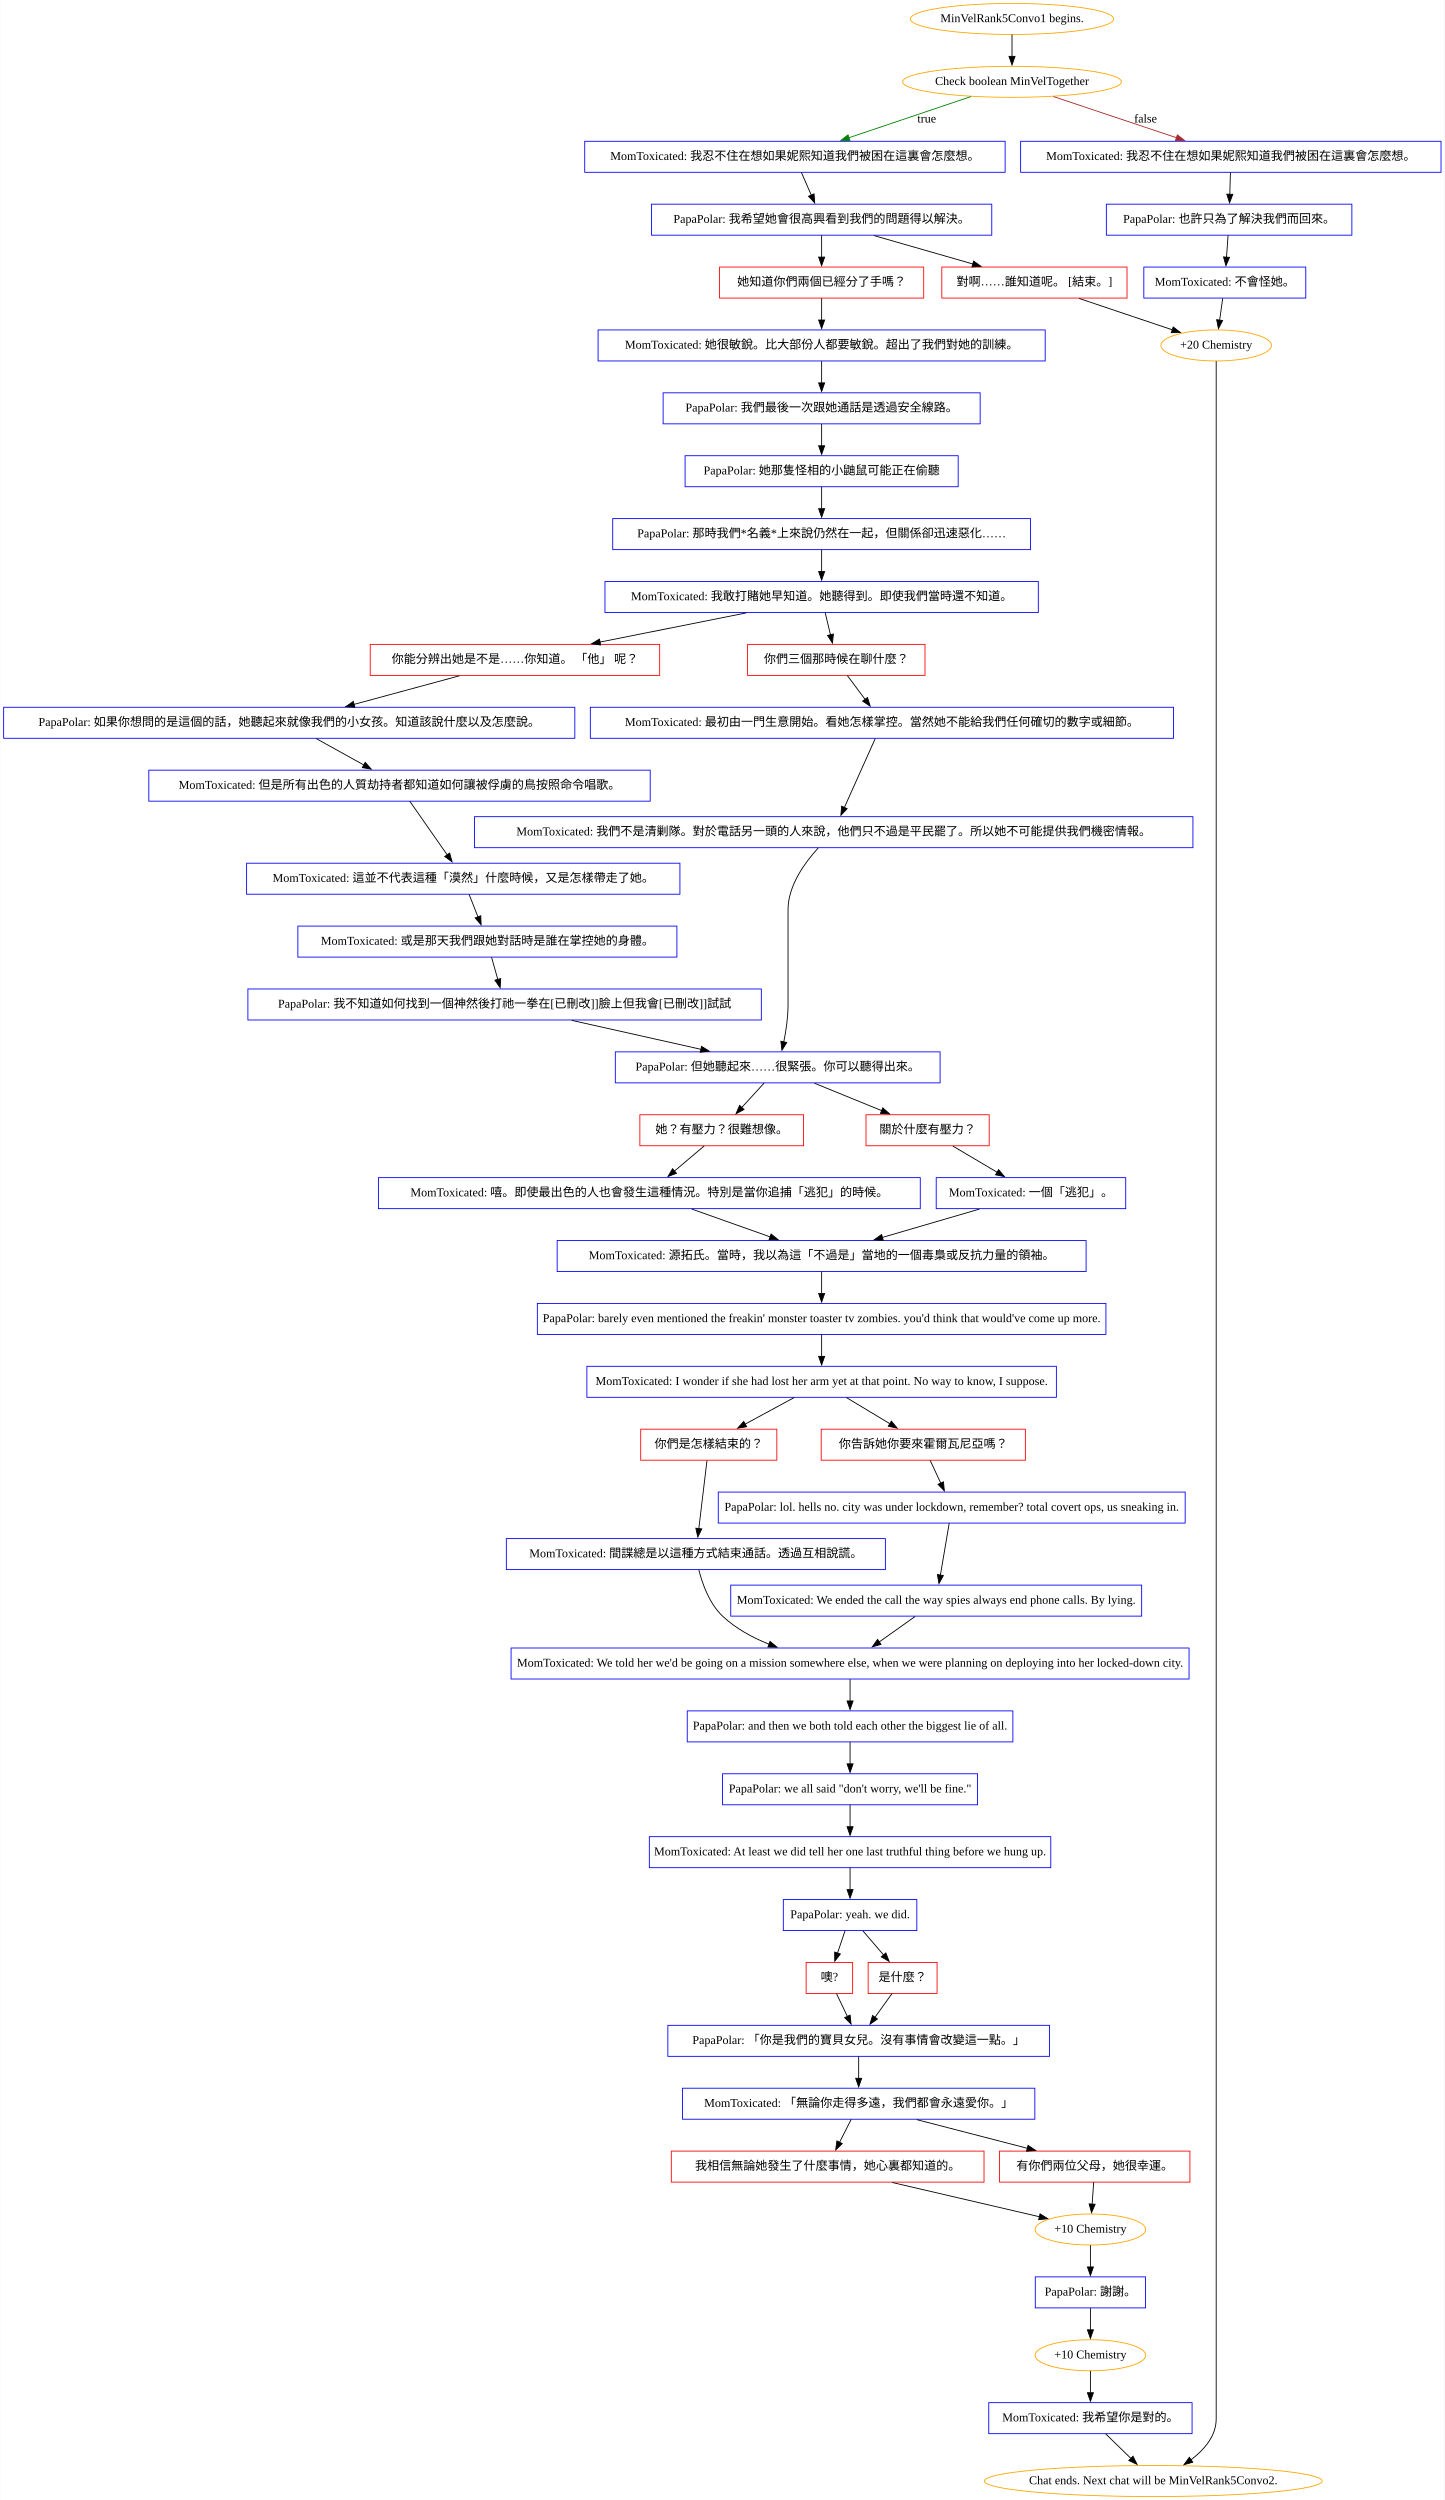
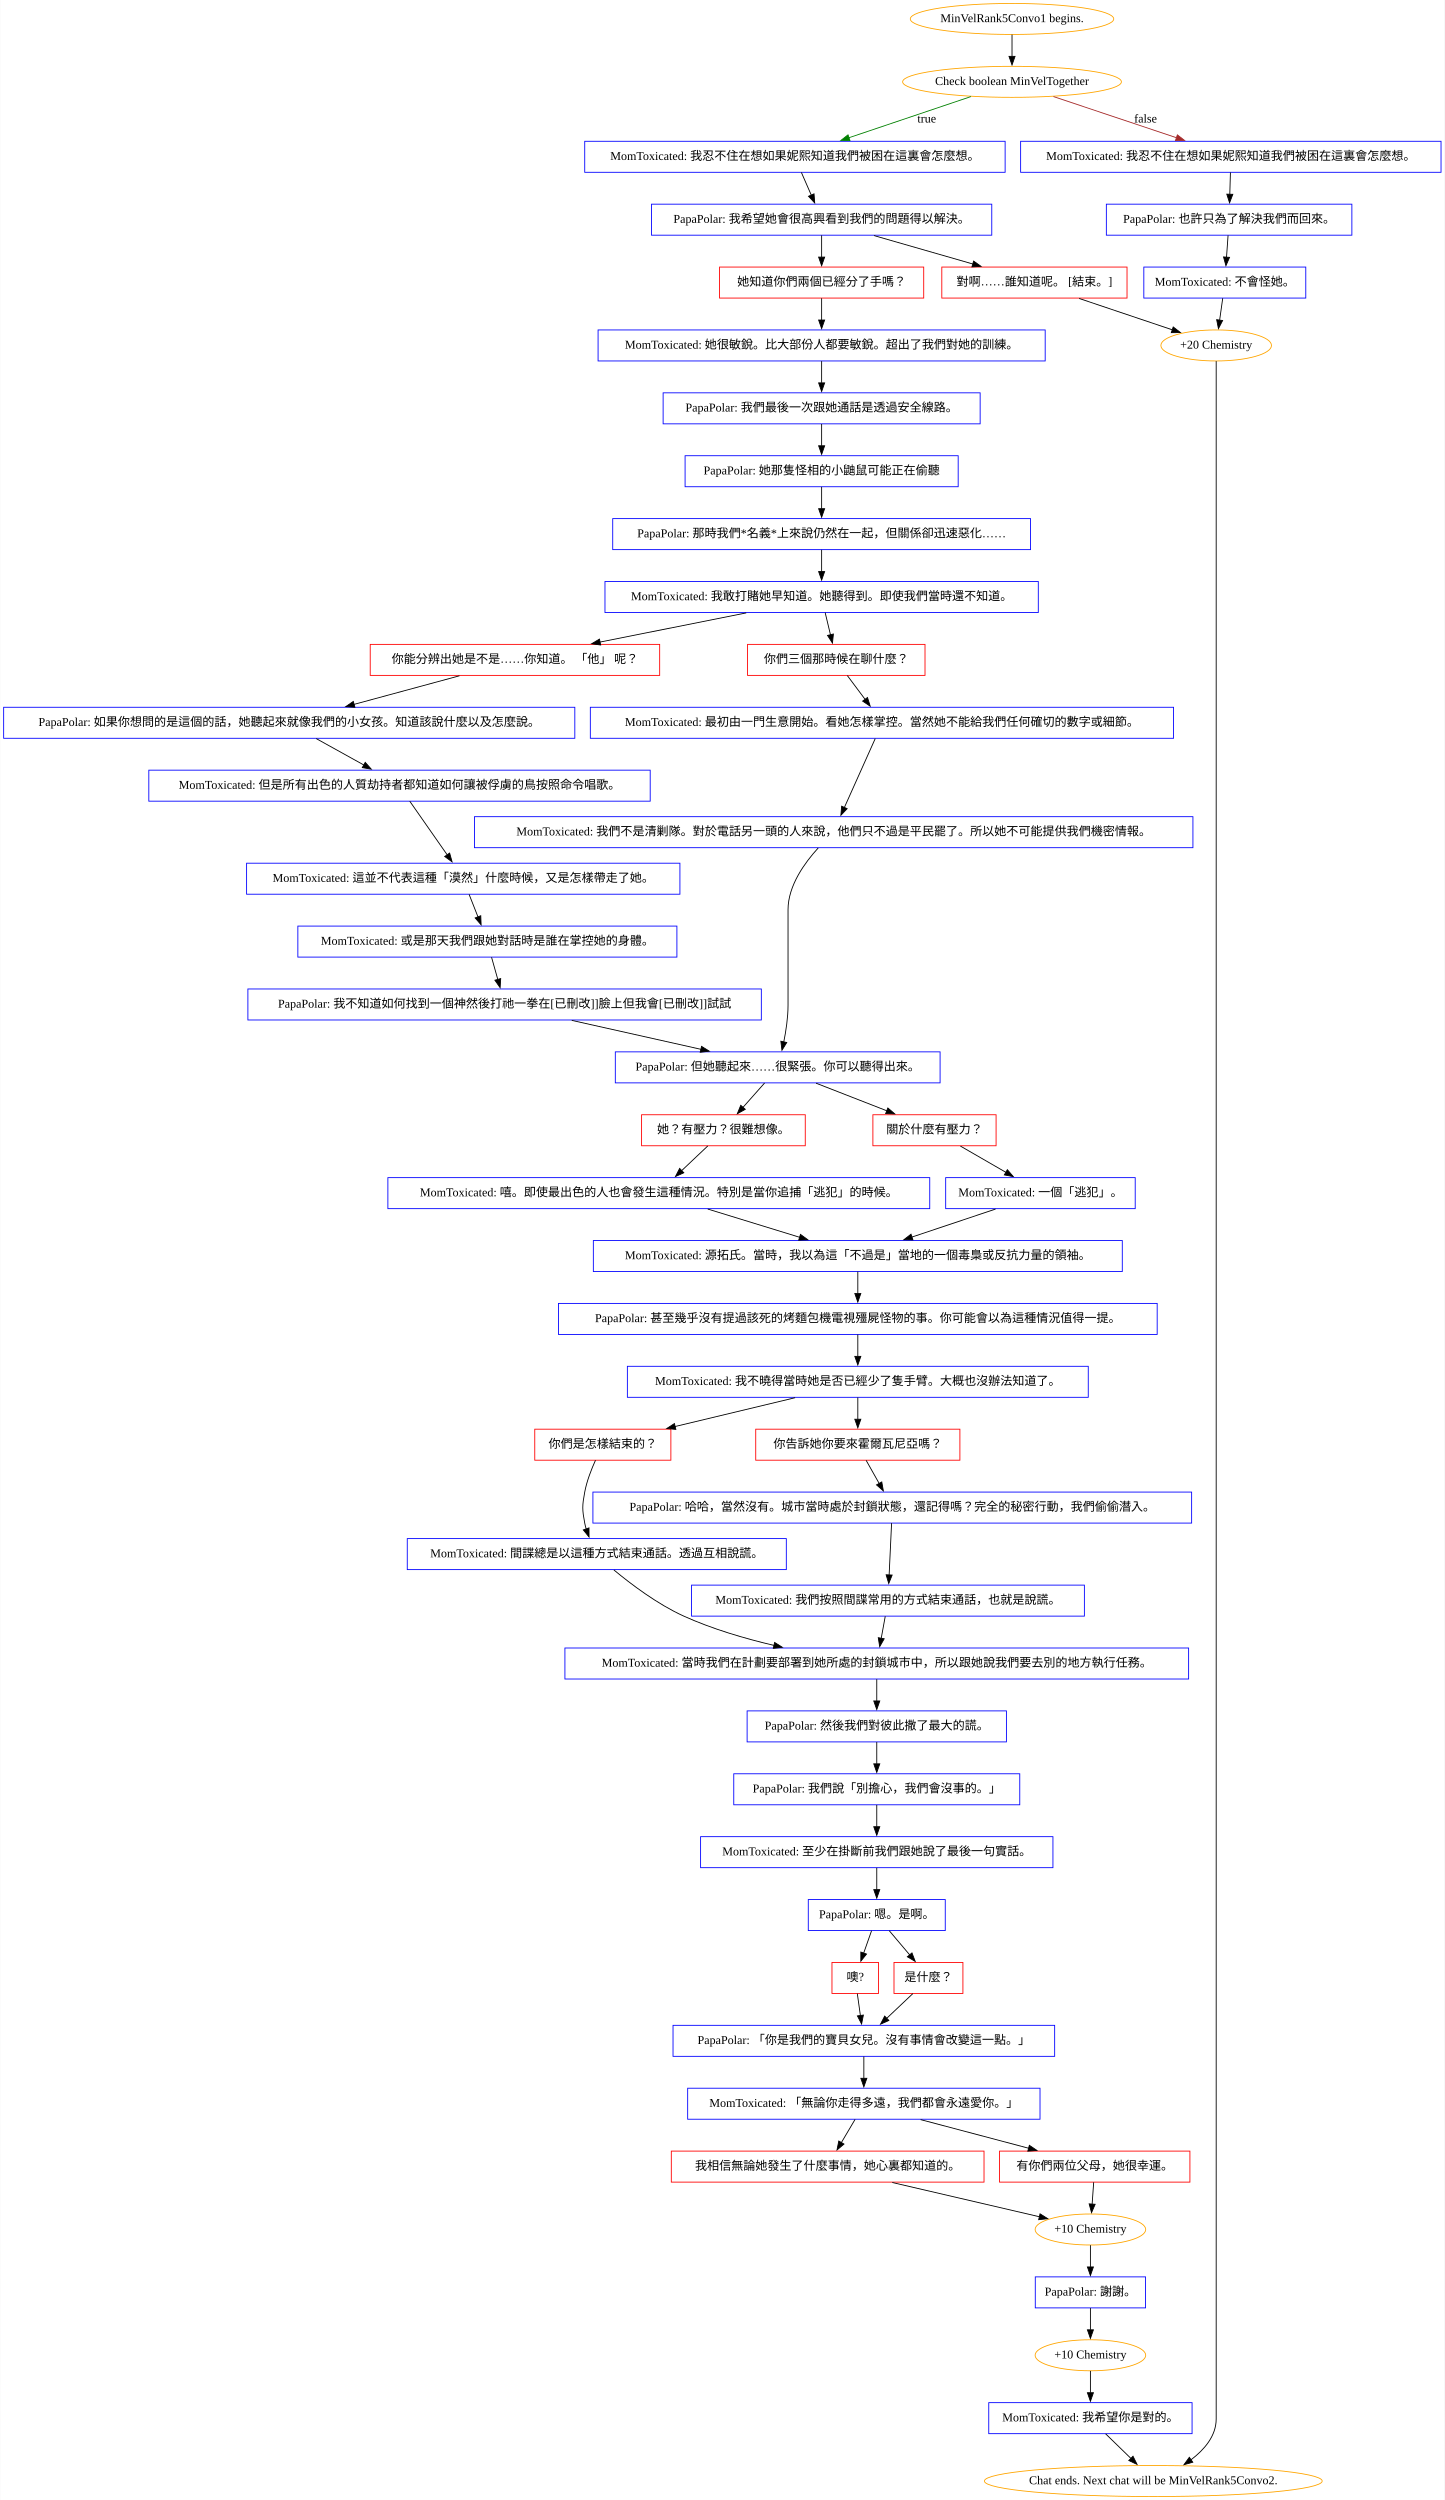
<svg xmlns="http://www.w3.org/2000/svg" width="1677pt" height="2902pt" viewBox="0.00 0.00 1676.50 2902.00">
  <g id="graph0" class="graph" transform="scale(1 1) rotate(0) translate(4 2898)">
    <polygon fill="white" stroke="none" points="-4,4 -4,-2898 1672.5,-2898 1672.5,4 -4,4" />
    <g id="node1" class="node">
      <ellipse fill="none" stroke="orange" cx="1170.5" cy="-2876" rx="118.08" ry="18" />
      <text text-anchor="middle" x="1170.5" y="-2872.3" font-family="Times New Roman,serif" font-size="14.00">MinVelRank5Convo1 begins.</text>
    </g>
    <g id="node2" class="node">
      <ellipse fill="none" stroke="orange" cx="1170.5" cy="-2803" rx="126.98" ry="18" />
      <text text-anchor="middle" x="1170.5" y="-2799.3" font-family="Times New Roman,serif" font-size="14.00">Check boolean MinVelTogether</text>
    </g>
    <g id="edge1" class="edge">
      <path fill="none" stroke="black" d="M1170.5,-2857.81C1170.5,-2850.23 1170.5,-2841.1 1170.5,-2832.54" />
      <polygon fill="black" stroke="black" points="1174,-2832.54 1170.5,-2822.54 1167,-2832.54 1174,-2832.54" />
    </g>
    <g id="node3" class="node">
      <polygon fill="none" stroke="blue" points="1162.5,-2734 674.5,-2734 674.5,-2698 1162.5,-2698 1162.5,-2734" />
      <text text-anchor="middle" x="918.5" y="-2712.3" font-family="Times New Roman,serif" font-size="14.00">MomToxicated: 我忍不住在想如果妮熙知道我們被困在這裏會怎麼想。</text>
    </g>
    <g id="edge2" class="edge">
      <path fill="none" stroke="green" d="M1122.8,-2785.91C1082.68,-2772.38 1025.01,-2752.93 981.17,-2738.14" />
      <polygon fill="green" stroke="green" points="982.37,-2734.85 971.77,-2734.97 980.13,-2741.48 982.37,-2734.85" />
      <text text-anchor="middle" x="1071.5" y="-2755.8" font-family="Times New Roman,serif" font-size="14.00">true</text>
    </g>
    <g id="node4" class="node">
      <polygon fill="none" stroke="blue" points="1668.5,-2734 1180.5,-2734 1180.5,-2698 1668.5,-2698 1668.5,-2734" />
      <text text-anchor="middle" x="1424.5" y="-2712.3" font-family="Times New Roman,serif" font-size="14.00">MomToxicated: 我忍不住在想如果妮熙知道我們被困在這裏會怎麼想。</text>
    </g>
    <g id="edge3" class="edge">
      <path fill="none" stroke="brown" d="M1218.57,-2785.91C1259.01,-2772.38 1317.14,-2752.93 1361.33,-2738.14" />
      <polygon fill="brown" stroke="brown" points="1362.44,-2741.46 1370.81,-2734.97 1360.22,-2734.82 1362.44,-2741.46" />
      <text text-anchor="middle" x="1325.5" y="-2755.8" font-family="Times New Roman,serif" font-size="14.00">false</text>
    </g>
    <g id="node5" class="node">
      <polygon fill="none" stroke="blue" points="1147,-2661 752,-2661 752,-2625 1147,-2625 1147,-2661" />
      <text text-anchor="middle" x="949.5" y="-2639.3" font-family="Times New Roman,serif" font-size="14.00">PapaPolar: 我希望她會很高興看到我們的問題得以解決。</text>
    </g>
    <g id="edge4" class="edge">
      <path fill="none" stroke="black" d="M926,-2697.81C929.47,-2689.88 933.67,-2680.26 937.55,-2671.36" />
      <polygon fill="black" stroke="black" points="940.67,-2672.98 941.46,-2662.42 934.25,-2670.18 940.67,-2672.98" />
    </g>
    <g id="node6" class="node">
      <polygon fill="none" stroke="blue" points="1565,-2661 1280,-2661 1280,-2625 1565,-2625 1565,-2661" />
      <text text-anchor="middle" x="1422.5" y="-2639.3" font-family="Times New Roman,serif" font-size="14.00">PapaPolar: 也許只為了解決我們而回來。</text>
    </g>
    <g id="edge5" class="edge">
      <path fill="none" stroke="black" d="M1424.02,-2697.81C1423.8,-2690.14 1423.54,-2680.89 1423.3,-2672.24" />
      <polygon fill="black" stroke="black" points="1426.8,-2672.44 1423.02,-2662.54 1419.81,-2672.64 1426.8,-2672.44" />
    </g>
    <g id="node7" class="node">
      <polygon fill="none" stroke="red" points="1304,-2588 1089,-2588 1089,-2552 1304,-2552 1304,-2588" />
      <text text-anchor="middle" x="1196.5" y="-2566.3" font-family="Times New Roman,serif" font-size="14.00">對啊……誰知道呢。 [結束。]</text>
    </g>
    <g id="edge6" class="edge">
      <path fill="none" stroke="black" d="M1010.24,-2624.54C1044.93,-2614.57 1088.62,-2602.01 1124.97,-2591.56" />
      <polygon fill="black" stroke="black" points="1125.9,-2594.94 1134.54,-2588.81 1123.96,-2588.21 1125.9,-2594.94" />
    </g>
    <g id="node8" class="node">
      <polygon fill="none" stroke="red" points="1068,-2588 831,-2588 831,-2552 1068,-2552 1068,-2588" />
      <text text-anchor="middle" x="949.5" y="-2566.3" font-family="Times New Roman,serif" font-size="14.00">她知道你們兩個已經分了手嗎？</text>
    </g>
    <g id="edge7" class="edge">
      <path fill="none" stroke="black" d="M949.5,-2624.81C949.5,-2617.23 949.5,-2608.1 949.5,-2599.54" />
      <polygon fill="black" stroke="black" points="953,-2599.54 949.5,-2589.54 946,-2599.54 953,-2599.54" />
    </g>
    <g id="node9" class="node">
      <polygon fill="none" stroke="blue" points="1511.5,-2588 1323.5,-2588 1323.5,-2552 1511.5,-2552 1511.5,-2588" />
      <text text-anchor="middle" x="1417.5" y="-2566.3" font-family="Times New Roman,serif" font-size="14.00">MomToxicated: 不會怪她。</text>
    </g>
    <g id="edge8" class="edge">
      <path fill="none" stroke="black" d="M1421.29,-2624.81C1420.75,-2617.14 1420.1,-2607.89 1419.49,-2599.24" />
      <polygon fill="black" stroke="black" points="1423,-2599.27 1418.81,-2589.54 1416.02,-2599.76 1423,-2599.27" />
    </g>
    <g id="node10" class="node">
      <ellipse fill="none" stroke="orange" cx="1407.5" cy="-2497" rx="64.19" ry="18" />
      <text text-anchor="middle" x="1407.5" y="-2493.3" font-family="Times New Roman,serif" font-size="14.00">+20 Chemistry</text>
    </g>
    <g id="edge9" class="edge">
      <path fill="none" stroke="black" d="M1248.39,-2551.54C1281.38,-2540.44 1323.91,-2526.13 1356.7,-2515.09" />
      <polygon fill="black" stroke="black" points="1357.62,-2518.48 1365.98,-2511.97 1355.39,-2511.84 1357.62,-2518.48" />
    </g>
    <g id="node11" class="node">
      <polygon fill="none" stroke="blue" points="1209,-2515 690,-2515 690,-2479 1209,-2479 1209,-2515" />
      <text text-anchor="middle" x="949.5" y="-2493.3" font-family="Times New Roman,serif" font-size="14.00">MomToxicated: 她很敏銳。比大部份人都要敏銳。超出了我們對她的訓練。</text>
    </g>
    <g id="edge10" class="edge">
      <path fill="none" stroke="black" d="M949.5,-2551.81C949.5,-2544.23 949.5,-2535.1 949.5,-2526.54" />
      <polygon fill="black" stroke="black" points="953,-2526.54 949.5,-2516.54 946,-2526.54 953,-2526.54" />
    </g>
    <g id="edge11" class="edge">
      <path fill="none" stroke="black" d="M1415.08,-2551.81C1414,-2544.14 1412.7,-2534.89 1411.48,-2526.24" />
      <polygon fill="black" stroke="black" points="1414.97,-2525.94 1410.11,-2516.53 1408.04,-2526.92 1414.97,-2525.94" />
    </g>
    <g id="node12" class="node">
      <ellipse fill="none" stroke="orange" cx="1334.5" cy="-18" rx="196.07" ry="18" />
      <text text-anchor="middle" x="1334.5" y="-14.3" font-family="Times New Roman,serif" font-size="14.00">Chat ends. Next chat will be MinVelRank5Convo2.</text>
    </g>
    <g id="edge12" class="edge">
      <path fill="none" stroke="black" d="M1407.5,-2478.78C1407.5,-2464.41 1407.5,-2443.37 1407.5,-2425 1407.5,-2425 1407.5,-2425 1407.5,-90 1407.5,-70.34 1393.73,-54.37 1378.15,-42.59" />
      <polygon fill="black" stroke="black" points="1380.32,-39.83 1370.11,-37 1376.32,-45.58 1380.32,-39.83" />
    </g>
    <g id="node13" class="node">
      <polygon fill="none" stroke="blue" points="1133.5,-2442 765.5,-2442 765.5,-2406 1133.5,-2406 1133.5,-2442" />
      <text text-anchor="middle" x="949.5" y="-2420.3" font-family="Times New Roman,serif" font-size="14.00">PapaPolar: 我們最後一次跟她通話是透過安全線路。 </text>
    </g>
    <g id="edge13" class="edge">
      <path fill="none" stroke="black" d="M949.5,-2478.81C949.5,-2471.23 949.5,-2462.1 949.5,-2453.54" />
      <polygon fill="black" stroke="black" points="953,-2453.54 949.5,-2443.54 946,-2453.54 953,-2453.54" />
    </g>
    <g id="node14" class="node">
      <polygon fill="none" stroke="blue" points="1108,-2369 791,-2369 791,-2333 1108,-2333 1108,-2369" />
      <text text-anchor="middle" x="949.5" y="-2347.3" font-family="Times New Roman,serif" font-size="14.00">PapaPolar: 她那隻怪相的小鼬鼠可能正在偷聽</text>
    </g>
    <g id="edge14" class="edge">
      <path fill="none" stroke="black" d="M949.5,-2405.81C949.5,-2398.23 949.5,-2389.1 949.5,-2380.54" />
      <polygon fill="black" stroke="black" points="953,-2380.54 949.5,-2370.54 946,-2380.54 953,-2380.54" />
    </g>
    <g id="node15" class="node">
      <polygon fill="none" stroke="blue" points="1192,-2296 707,-2296 707,-2260 1192,-2260 1192,-2296" />
      <text text-anchor="middle" x="949.5" y="-2274.3" font-family="Times New Roman,serif" font-size="14.00">PapaPolar: 那時我們*名義*上來說仍然在一起，但關係卻迅速惡化……</text>
    </g>
    <g id="edge15" class="edge">
      <path fill="none" stroke="black" d="M949.5,-2332.81C949.5,-2325.23 949.5,-2316.1 949.5,-2307.54" />
      <polygon fill="black" stroke="black" points="953,-2307.54 949.5,-2297.54 946,-2307.54 953,-2307.54" />
    </g>
    <g id="node16" class="node">
      <polygon fill="none" stroke="blue" points="1201,-2223 698,-2223 698,-2187 1201,-2187 1201,-2223" />
      <text text-anchor="middle" x="949.5" y="-2201.3" font-family="Times New Roman,serif" font-size="14.00">MomToxicated: 我敢打賭她早知道。她聽得到。即使我們當時還不知道。</text>
    </g>
    <g id="edge16" class="edge">
      <path fill="none" stroke="black" d="M949.5,-2259.81C949.5,-2252.23 949.5,-2243.1 949.5,-2234.54" />
      <polygon fill="black" stroke="black" points="953,-2234.54 949.5,-2224.54 946,-2234.54 953,-2234.54" />
    </g>
    <g id="node17" class="node">
      <polygon fill="none" stroke="red" points="761.5,-2150 425.5,-2150 425.5,-2114 761.5,-2114 761.5,-2150" />
      <text text-anchor="middle" x="593.5" y="-2128.3" font-family="Times New Roman,serif" font-size="14.00">你能分辨出她是不是……你知道。 「他」 呢？</text>
    </g>
    <g id="edge17" class="edge">
      <path fill="none" stroke="black" d="M861.96,-2186.54C810.54,-2176.29 745.41,-2163.3 692.18,-2152.68" />
      <polygon fill="black" stroke="black" points="692.99,-2149.27 682.5,-2150.75 691.62,-2156.14 692.99,-2149.27" />
    </g>
    <g id="node18" class="node">
      <polygon fill="none" stroke="red" points="1069.5,-2150 863.5,-2150 863.5,-2114 1069.5,-2114 1069.5,-2150" />
      <text text-anchor="middle" x="966.5" y="-2128.3" font-family="Times New Roman,serif" font-size="14.00">你們三個那時候在聊什麼？</text>
    </g>
    <g id="edge18" class="edge">
      <path fill="none" stroke="black" d="M953.62,-2186.81C955.47,-2179.05 957.72,-2169.68 959.81,-2160.95" />
      <polygon fill="black" stroke="black" points="963.15,-2162.04 962.07,-2151.5 956.34,-2160.41 963.15,-2162.04" />
    </g>
    <g id="node19" class="node">
      <polygon fill="none" stroke="blue" points="663,-2077 0,-2077 0,-2041 663,-2041 663,-2077" />
      <text text-anchor="middle" x="331.5" y="-2055.3" font-family="Times New Roman,serif" font-size="14.00">PapaPolar: 如果你想問的是這個的話，她聽起來就像我們的小女孩。知道該說什麼以及怎麼說。</text>
    </g>
    <g id="edge19" class="edge">
      <path fill="none" stroke="black" d="M529.07,-2113.54C491.96,-2103.48 445.13,-2090.79 406.38,-2080.29" />
      <polygon fill="black" stroke="black" points="407.71,-2077.03 397.14,-2077.79 405.88,-2083.78 407.71,-2077.03" />
    </g>
    <g id="node20" class="node">
      <polygon fill="none" stroke="blue" points="1358,-2077 681,-2077 681,-2041 1358,-2041 1358,-2077" />
      <text text-anchor="middle" x="1019.5" y="-2055.3" font-family="Times New Roman,serif" font-size="14.00">MomToxicated: 最初由一門生意開始。看她怎樣掌控。當然她不能給我們任何確切的數字或細節。</text>
    </g>
    <g id="edge20" class="edge">
      <path fill="none" stroke="black" d="M979.33,-2113.81C985.51,-2105.53 993.07,-2095.41 999.95,-2086.19" />
      <polygon fill="black" stroke="black" points="1002.71,-2088.35 1005.88,-2078.24 997.1,-2084.16 1002.71,-2088.35" />
    </g>
    <g id="node21" class="node">
      <polygon fill="none" stroke="blue" points="750.5,-2004 168.5,-2004 168.5,-1968 750.5,-1968 750.5,-2004" />
      <text text-anchor="middle" x="459.5" y="-1982.3" font-family="Times New Roman,serif" font-size="14.00">MomToxicated: 但是所有出色的人質劫持者都知道如何讓被俘虜的鳥按照命令唱歌。</text>
    </g>
    <g id="edge21" class="edge">
      <path fill="none" stroke="black" d="M362.81,-2040.63C379.47,-2031.39 400.17,-2019.91 418.13,-2009.95" />
      <polygon fill="black" stroke="black" points="419.7,-2013.08 426.74,-2005.17 416.3,-2006.96 419.7,-2013.08" />
    </g>
    <g id="node22" class="node">
      <polygon fill="none" stroke="blue" points="1380.5,-1950 546.5,-1950 546.5,-1914 1380.5,-1914 1380.5,-1950" />
      <text text-anchor="middle" x="963.5" y="-1928.3" font-family="Times New Roman,serif" font-size="14.00">MomToxicated: 我們不是清剿隊。對於電話另一頭的人來說，他們只不過是平民罷了。所以她不可能提供我們機密情報。</text>
    </g>
    <g id="edge22" class="edge">
      <path fill="none" stroke="black" d="M1011.71,-2040.62C1002.44,-2019.91 986.82,-1985.05 975.88,-1960.63" />
      <polygon fill="black" stroke="black" points="979.12,-1959.31 971.84,-1951.61 972.73,-1962.17 979.12,-1959.31" />
    </g>
    <g id="node23" class="node">
      <polygon fill="none" stroke="blue" points="785,-1896 282,-1896 282,-1860 785,-1860 785,-1896" />
      <text text-anchor="middle" x="533.5" y="-1874.3" font-family="Times New Roman,serif" font-size="14.00">MomToxicated: 這並不代表這種「漠然」什麼時候，又是怎樣帶走了她。</text>
    </g>
    <g id="edge23" class="edge">
      <path fill="none" stroke="black" d="M471.39,-1967.97C483.13,-1951.15 501.27,-1925.17 514.91,-1905.62" />
      <polygon fill="black" stroke="black" points="517.67,-1907.78 520.53,-1897.58 511.93,-1903.78 517.67,-1907.78" />
    </g>
    <g id="node24" class="node">
      <polygon fill="none" stroke="blue" points="1087,-1677 710,-1677 710,-1641 1087,-1641 1087,-1677" />
      <text text-anchor="middle" x="898.5" y="-1655.3" font-family="Times New Roman,serif" font-size="14.00">PapaPolar: 但她聽起來……很緊張。你可以聽得出來。</text>
    </g>
    <g id="edge24" class="edge">
      <path fill="none" stroke="black" d="M945.56,-1913.71C930.18,-1896.97 910.5,-1870.05 910.5,-1842 910.5,-1842 910.5,-1842 910.5,-1731 910.5,-1716.83 908.15,-1701.3 905.53,-1688.38" />
      <polygon fill="black" stroke="black" points="909,-1687.86 903.43,-1678.85 902.16,-1689.37 909,-1687.86" />
    </g>
    <g id="node25" class="node">
      <polygon fill="none" stroke="blue" points="781.5,-1823 341.5,-1823 341.5,-1787 781.5,-1787 781.5,-1823" />
      <text text-anchor="middle" x="561.5" y="-1801.3" font-family="Times New Roman,serif" font-size="14.00">MomToxicated: 或是那天我們跟她對話時是誰在掌控她的身體。</text>
    </g>
    <g id="edge25" class="edge">
      <path fill="none" stroke="black" d="M540.28,-1859.81C543.37,-1851.96 547.12,-1842.47 550.59,-1833.66" />
      <polygon fill="black" stroke="black" points="553.82,-1835.02 554.23,-1824.44 547.3,-1832.46 553.82,-1835.02" />
    </g>
    <g id="node26" class="node">
-       <polygon fill="none" stroke="red" points="928.5,-1604 738.5,-1604 738.5,-1568 928.5,-1568 928.5,-1604" />
-       <text text-anchor="middle" x="833.5" y="-1582.3" font-family="Times New Roman,serif" font-size="14.00">她？有壓力？很難想像。</text>
+       <polygon fill="none" stroke="red" points="930.5,-1604 740.5,-1604 740.5,-1568 930.5,-1568 930.5,-1604" />
+       <text text-anchor="middle" x="835.5" y="-1582.3" font-family="Times New Roman,serif" font-size="14.00">她？有壓力？很難想像。</text>
    </g>
    <g id="edge26" class="edge">
-       <path fill="none" stroke="black" d="M882.77,-1640.81C874.94,-1632.27 865.33,-1621.77 856.68,-1612.32" />
-       <polygon fill="black" stroke="black" points="859.45,-1610.16 850.11,-1605.15 854.28,-1614.88 859.45,-1610.16" />
+       <path fill="none" stroke="black" d="M883.25,-1640.81C875.74,-1632.35 866.54,-1621.98 858.23,-1612.61" />
+       <polygon fill="black" stroke="black" points="860.87,-1610.32 851.61,-1605.16 855.63,-1614.96 860.87,-1610.32" />
    </g>
    <g id="node27" class="node">
-       <polygon fill="none" stroke="red" points="1144,-1604 1001,-1604 1001,-1568 1144,-1568 1144,-1604" />
-       <text text-anchor="middle" x="1072.5" y="-1582.3" font-family="Times New Roman,serif" font-size="14.00">關於什麼有壓力？</text>
+       <polygon fill="none" stroke="red" points="1152,-1604 1009,-1604 1009,-1568 1152,-1568 1152,-1604" />
+       <text text-anchor="middle" x="1080.5" y="-1582.3" font-family="Times New Roman,serif" font-size="14.00">關於什麼有壓力？</text>
    </g>
    <g id="edge27" class="edge">
-       <path fill="none" stroke="black" d="M941.07,-1640.63C964.66,-1631 994.21,-1618.95 1019.32,-1608.7" />
-       <polygon fill="black" stroke="black" points="1020.43,-1612.03 1028.37,-1605.01 1017.79,-1605.54 1020.43,-1612.03" />
+       <path fill="none" stroke="black" d="M943.02,-1640.63C967.81,-1630.96 998.89,-1618.84 1025.22,-1608.56" />
+       <polygon fill="black" stroke="black" points="1026.35,-1611.88 1034.4,-1604.99 1023.81,-1605.36 1026.35,-1611.88" />
    </g>
    <g id="node28" class="node">
      <polygon fill="none" stroke="blue" points="879.5,-1750 283.5,-1750 283.5,-1714 879.5,-1714 879.5,-1750" />
      <text text-anchor="middle" x="581.5" y="-1728.3" font-family="Times New Roman,serif" font-size="14.00">PapaPolar: 我不知道如何找到一個神然後打祂一拳在[已刪改]]臉上但我會[已刪改]]試試</text>
    </g>
    <g id="edge28" class="edge">
      <path fill="none" stroke="black" d="M566.34,-1786.81C568.53,-1779.05 571.17,-1769.68 573.63,-1760.95" />
      <polygon fill="black" stroke="black" points="576.95,-1762.06 576.29,-1751.49 570.21,-1760.16 576.95,-1762.06" />
    </g>
    <g id="node29" class="node">
-       <polygon fill="none" stroke="blue" points="1064,-1531 435,-1531 435,-1495 1064,-1495 1064,-1531" />
-       <text text-anchor="middle" x="749.5" y="-1509.3" font-family="Times New Roman,serif" font-size="14.00">MomToxicated: 嘻。即使最出色的人也會發生這種情況。特別是當你追捕「逃犯」的時候。</text>
+       <polygon fill="none" stroke="blue" points="1075,-1531 446,-1531 446,-1495 1075,-1495 1075,-1531" />
+       <text text-anchor="middle" x="760.5" y="-1509.3" font-family="Times New Roman,serif" font-size="14.00">MomToxicated: 嘻。即使最出色的人也會發生這種情況。特別是當你追捕「逃犯」的時候。</text>
    </g>
    <g id="edge29" class="edge">
-       <path fill="none" stroke="black" d="M813.17,-1567.81C802.82,-1559.07 790.06,-1548.28 778.69,-1538.67" />
-       <polygon fill="black" stroke="black" points="780.99,-1536.03 771.09,-1532.25 776.47,-1541.38 780.99,-1536.03" />
+       <path fill="none" stroke="black" d="M817.34,-1567.81C808.2,-1559.16 796.94,-1548.5 786.86,-1538.96" />
+       <polygon fill="black" stroke="black" points="789.52,-1536.65 779.85,-1532.32 784.7,-1541.73 789.52,-1536.65" />
    </g>
    <g id="node30" class="node">
-       <polygon fill="none" stroke="blue" points="1302.5,-1531 1082.5,-1531 1082.5,-1495 1302.5,-1495 1302.5,-1531" />
-       <text text-anchor="middle" x="1192.5" y="-1509.3" font-family="Times New Roman,serif" font-size="14.00">MomToxicated: 一個「逃犯」。</text>
+       <polygon fill="none" stroke="blue" points="1313.5,-1531 1093.5,-1531 1093.5,-1495 1313.5,-1495 1313.5,-1531" />
+       <text text-anchor="middle" x="1203.5" y="-1509.3" font-family="Times New Roman,serif" font-size="14.00">MomToxicated: 一個「逃犯」。</text>
    </g>
    <g id="edge30" class="edge">
-       <path fill="none" stroke="black" d="M1101.86,-1567.63C1117.4,-1558.43 1136.7,-1547.02 1153.48,-1537.08" />
-       <polygon fill="black" stroke="black" points="1154.91,-1540.31 1161.73,-1532.21 1151.34,-1534.29 1154.91,-1540.31" />
+       <path fill="none" stroke="black" d="M1110.59,-1567.63C1126.52,-1558.43 1146.3,-1547.02 1163.51,-1537.08" />
+       <polygon fill="black" stroke="black" points="1165.07,-1540.22 1171.98,-1532.19 1161.57,-1534.16 1165.07,-1540.22" />
    </g>
    <g id="edge31" class="edge">
      <path fill="none" stroke="black" d="M659.45,-1713.54C704.85,-1703.37 762.26,-1690.51 809.44,-1679.95" />
      <polygon fill="black" stroke="black" points="810.1,-1683.39 819.1,-1677.78 808.57,-1676.55 810.1,-1683.39" />
    </g>
    <g id="node31" class="node">
-       <polygon fill="none" stroke="blue" points="1256.5,-1458 642.5,-1458 642.5,-1422 1256.5,-1422 1256.5,-1458" />
-       <text text-anchor="middle" x="949.5" y="-1436.3" font-family="Times New Roman,serif" font-size="14.00">MomToxicated: 源拓氏。當時，我以為這「不過是」當地的一個毒梟或反抗力量的領袖。</text>
+       <polygon fill="none" stroke="blue" points="1298.5,-1458 684.5,-1458 684.5,-1422 1298.5,-1422 1298.5,-1458" />
+       <text text-anchor="middle" x="991.5" y="-1436.3" font-family="Times New Roman,serif" font-size="14.00">MomToxicated: 源拓氏。當時，我以為這「不過是」當地的一個毒梟或反抗力量的領袖。</text>
    </g>
    <g id="edge32" class="edge">
-       <path fill="none" stroke="black" d="M798.68,-1494.54C826.17,-1484.78 860.63,-1472.55 889.67,-1462.24" />
-       <polygon fill="black" stroke="black" points="890.83,-1465.54 899.08,-1458.9 888.49,-1458.95 890.83,-1465.54" />
+       <path fill="none" stroke="black" d="M817.3,-1494.54C849.61,-1484.61 890.26,-1472.12 924.16,-1461.7" />
+       <polygon fill="black" stroke="black" points="924.94,-1465.12 933.47,-1458.84 922.88,-1458.43 924.94,-1465.12" />
    </g>
    <g id="edge33" class="edge">
-       <path fill="none" stroke="black" d="M1132.74,-1494.54C1098.61,-1484.57 1055.63,-1472.01 1019.87,-1461.56" />
-       <polygon fill="black" stroke="black" points="1021.06,-1458.26 1010.48,-1458.82 1019.09,-1464.98 1021.06,-1458.26" />
+       <path fill="none" stroke="black" d="M1151.37,-1494.54C1121.98,-1484.7 1085.06,-1472.33 1054.11,-1461.97" />
+       <polygon fill="black" stroke="black" points="1055.46,-1458.73 1044.87,-1458.87 1053.24,-1465.37 1055.46,-1458.73" />
    </g>
    <g id="node32" class="node">
-       <polygon fill="none" stroke="blue" points="1279.5,-1385 619.5,-1385 619.5,-1349 1279.5,-1349 1279.5,-1385" />
-       <text text-anchor="middle" x="949.5" y="-1363.3" font-family="Times New Roman,serif" font-size="14.00">PapaPolar: barely even mentioned the freakin' monster toaster tv zombies. you'd think that would've come up more.</text>
+       <polygon fill="none" stroke="blue" points="1339,-1385 644,-1385 644,-1349 1339,-1349 1339,-1385" />
+       <text text-anchor="middle" x="991.5" y="-1363.3" font-family="Times New Roman,serif" font-size="14.00">PapaPolar: 甚至幾乎沒有提過該死的烤麵包機電視殭屍怪物的事。你可能會以為這種情況值得一提。</text>
    </g>
    <g id="edge34" class="edge">
-       <path fill="none" stroke="black" d="M949.5,-1421.81C949.5,-1414.23 949.5,-1405.1 949.5,-1396.54" />
-       <polygon fill="black" stroke="black" points="953,-1396.54 949.5,-1386.54 946,-1396.54 953,-1396.54" />
+       <path fill="none" stroke="black" d="M991.5,-1421.81C991.5,-1414.23 991.5,-1405.1 991.5,-1396.54" />
+       <polygon fill="black" stroke="black" points="995,-1396.54 991.5,-1386.54 988,-1396.54 995,-1396.54" />
    </g>
    <g id="node33" class="node">
-       <polygon fill="none" stroke="blue" points="1222,-1312 677,-1312 677,-1276 1222,-1276 1222,-1312" />
-       <text text-anchor="middle" x="949.5" y="-1290.3" font-family="Times New Roman,serif" font-size="14.00">MomToxicated: I wonder if she had lost her arm yet at that point. No way to know, I suppose.</text>
+       <polygon fill="none" stroke="blue" points="1259,-1312 724,-1312 724,-1276 1259,-1276 1259,-1312" />
+       <text text-anchor="middle" x="991.5" y="-1290.3" font-family="Times New Roman,serif" font-size="14.00">MomToxicated: 我不曉得當時她是否已經少了隻手臂。大概也沒辦法知道了。</text>
    </g>
    <g id="edge35" class="edge">
-       <path fill="none" stroke="black" d="M949.5,-1348.81C949.5,-1341.23 949.5,-1332.1 949.5,-1323.54" />
-       <polygon fill="black" stroke="black" points="953,-1323.54 949.5,-1313.54 946,-1323.54 953,-1323.54" />
+       <path fill="none" stroke="black" d="M991.5,-1348.81C991.5,-1341.23 991.5,-1332.1 991.5,-1323.54" />
+       <polygon fill="black" stroke="black" points="995,-1323.54 991.5,-1313.54 988,-1323.54 995,-1323.54" />
    </g>
    <g id="node34" class="node">
-       <polygon fill="none" stroke="red" points="897.5,-1239 739.5,-1239 739.5,-1203 897.5,-1203 897.5,-1239" />
-       <text text-anchor="middle" x="818.5" y="-1217.3" font-family="Times New Roman,serif" font-size="14.00">你們是怎樣結束的？</text>
+       <polygon fill="none" stroke="red" points="774.5,-1239 616.5,-1239 616.5,-1203 774.5,-1203 774.5,-1239" />
+       <text text-anchor="middle" x="695.5" y="-1217.3" font-family="Times New Roman,serif" font-size="14.00">你們是怎樣結束的？</text>
    </g>
    <g id="edge36" class="edge">
-       <path fill="none" stroke="black" d="M917.45,-1275.63C900.33,-1266.35 879.03,-1254.8 860.58,-1244.81" />
-       <polygon fill="black" stroke="black" points="862.46,-1241.84 852,-1240.16 859.12,-1248 862.46,-1241.84" />
+       <path fill="none" stroke="black" d="M918.71,-1275.54C876.5,-1265.42 823.17,-1252.62 779.22,-1242.08" />
+       <polygon fill="black" stroke="black" points="780.28,-1238.74 769.74,-1239.81 778.64,-1245.54 780.28,-1238.74" />
    </g>
    <g id="node35" class="node">
-       <polygon fill="none" stroke="red" points="1186,-1239 949,-1239 949,-1203 1186,-1203 1186,-1239" />
-       <text text-anchor="middle" x="1067.5" y="-1217.3" font-family="Times New Roman,serif" font-size="14.00">你告訴她你要來霍爾瓦尼亞嗎？</text>
+       <polygon fill="none" stroke="red" points="1110,-1239 873,-1239 873,-1203 1110,-1203 1110,-1239" />
+       <text text-anchor="middle" x="991.5" y="-1217.3" font-family="Times New Roman,serif" font-size="14.00">你告訴她你要來霍爾瓦尼亞嗎？</text>
    </g>
    <g id="edge37" class="edge">
-       <path fill="none" stroke="black" d="M978.37,-1275.63C993.51,-1266.52 1012.27,-1255.23 1028.67,-1245.36" />
-       <polygon fill="black" stroke="black" points="1030.46,-1248.37 1037.23,-1240.22 1026.85,-1242.37 1030.46,-1248.37" />
+       <path fill="none" stroke="black" d="M991.5,-1275.81C991.5,-1268.23 991.5,-1259.1 991.5,-1250.54" />
+       <polygon fill="black" stroke="black" points="995,-1250.54 991.5,-1240.54 988,-1250.54 995,-1250.54" />
    </g>
    <g id="node36" class="node">
-       <polygon fill="none" stroke="blue" points="1023.5,-1112 583.5,-1112 583.5,-1076 1023.5,-1076 1023.5,-1112" />
-       <text text-anchor="middle" x="803.5" y="-1090.3" font-family="Times New Roman,serif" font-size="14.00">MomToxicated: 間諜總是以這種方式結束通話。透過互相說謊。</text>
+       <polygon fill="none" stroke="blue" points="908.5,-1112 468.5,-1112 468.5,-1076 908.5,-1076 908.5,-1112" />
+       <text text-anchor="middle" x="688.5" y="-1090.3" font-family="Times New Roman,serif" font-size="14.00">MomToxicated: 間諜總是以這種方式結束通話。透過互相說謊。</text>
    </g>
    <g id="edge38" class="edge">
-       <path fill="none" stroke="black" d="M816.41,-1202.62C813.96,-1182.19 809.86,-1147.99 806.93,-1123.62" />
-       <polygon fill="black" stroke="black" points="810.41,-1123.25 805.75,-1113.74 803.46,-1124.08 810.41,-1123.25" />
+       <path fill="none" stroke="black" d="M687,-1202.97C682.29,-1192.58 676.91,-1178.85 674.5,-1166 671.55,-1150.27 671.47,-1145.71 674.5,-1130 674.94,-1127.69 675.54,-1125.34 676.24,-1123" />
+       <polygon fill="black" stroke="black" points="679.44,-1124.43 679.52,-1113.83 672.85,-1122.07 679.44,-1124.43" />
    </g>
    <g id="node37" class="node">
-       <polygon fill="none" stroke="blue" points="1371.5,-1166 829.5,-1166 829.5,-1130 1371.5,-1130 1371.5,-1166" />
-       <text text-anchor="middle" x="1100.5" y="-1144.3" font-family="Times New Roman,serif" font-size="14.00">PapaPolar: lol. hells no. city was under lockdown, remember? total covert ops, us sneaking in.</text>
+       <polygon fill="none" stroke="blue" points="1379,-1166 684,-1166 684,-1130 1379,-1130 1379,-1166" />
+       <text text-anchor="middle" x="1031.5" y="-1144.3" font-family="Times New Roman,serif" font-size="14.00">PapaPolar: 哈哈，當然沒有。城市當時處於封鎖狀態，還記得嗎？完全的秘密行動，我們偷偷潛入。</text>
    </g>
    <g id="edge39" class="edge">
-       <path fill="none" stroke="black" d="M1075.49,-1202.81C1079.18,-1194.88 1083.65,-1185.26 1087.78,-1176.36" />
-       <polygon fill="black" stroke="black" points="1090.91,-1177.94 1091.95,-1167.4 1084.56,-1174.99 1090.91,-1177.94" />
+       <path fill="none" stroke="black" d="M1001.18,-1202.81C1005.75,-1194.7 1011.31,-1184.84 1016.41,-1175.78" />
+       <polygon fill="black" stroke="black" points="1019.3,-1177.78 1021.16,-1167.35 1013.21,-1174.34 1019.3,-1177.78" />
    </g>
    <g id="node38" class="node">
-       <polygon fill="none" stroke="blue" points="1376,-985 589,-985 589,-949 1376,-949 1376,-985" />
-       <text text-anchor="middle" x="982.5" y="-963.3" font-family="Times New Roman,serif" font-size="14.00">MomToxicated: We told her we'd be going on a mission somewhere else, when we were planning on deploying into her locked-down city.</text>
+       <polygon fill="none" stroke="blue" points="1375.5,-985 651.5,-985 651.5,-949 1375.5,-949 1375.5,-985" />
+       <text text-anchor="middle" x="1013.5" y="-963.3" font-family="Times New Roman,serif" font-size="14.00">MomToxicated: 當時我們在計劃要部署到她所處的封鎖城市中，所以跟她說我們要去別的地方執行任務。</text>
    </g>
    <g id="edge40" class="edge">
-       <path fill="none" stroke="black" d="M807,-1075.54C811.04,-1059.59 819.21,-1036.37 834.5,-1022 849.7,-1007.71 868.99,-997.14 888.57,-989.34" />
-       <polygon fill="black" stroke="black" points="889.57,-992.71 897.72,-985.93 887.13,-986.15 889.57,-992.71" />
+       <path fill="none" stroke="black" d="M708.37,-1075.58C727.8,-1059.43 758.84,-1035.86 789.5,-1022 822.23,-1007.2 859.55,-996.14 894.22,-988.02" />
+       <polygon fill="black" stroke="black" points="894.92,-991.45 903.9,-985.82 893.37,-984.62 894.92,-991.45" />
    </g>
    <g id="node39" class="node">
-       <polygon fill="none" stroke="blue" points="1321,-1058 844,-1058 844,-1022 1321,-1022 1321,-1058" />
-       <text text-anchor="middle" x="1082.5" y="-1036.3" font-family="Times New Roman,serif" font-size="14.00">MomToxicated: We ended the call the way spies always end phone calls. By lying.</text>
+       <polygon fill="none" stroke="blue" points="1254.5,-1058 798.5,-1058 798.5,-1022 1254.5,-1022 1254.5,-1058" />
+       <text text-anchor="middle" x="1026.5" y="-1036.3" font-family="Times New Roman,serif" font-size="14.00">MomToxicated: 我們按照間諜常用的方式結束通話，也就是說謊。</text>
    </g>
    <g id="edge41" class="edge">
-       <path fill="none" stroke="black" d="M1097.61,-1129.97C1094.84,-1113.69 1090.62,-1088.82 1087.34,-1069.52" />
-       <polygon fill="black" stroke="black" points="1090.82,-1069.11 1085.7,-1059.83 1083.92,-1070.28 1090.82,-1069.11" />
+       <path fill="none" stroke="black" d="M1030.7,-1129.97C1029.93,-1113.76 1028.77,-1089.06 1027.86,-1069.79" />
+       <polygon fill="black" stroke="black" points="1031.36,-1069.68 1027.39,-1059.85 1024.36,-1070.01 1031.36,-1069.68" />
    </g>
    <g id="node40" class="node">
-       <polygon fill="none" stroke="blue" points="1171.5,-912 793.5,-912 793.5,-876 1171.5,-876 1171.5,-912" />
-       <text text-anchor="middle" x="982.5" y="-890.3" font-family="Times New Roman,serif" font-size="14.00">PapaPolar: and then we both told each other the biggest lie of all.</text>
+       <polygon fill="none" stroke="blue" points="1164,-912 863,-912 863,-876 1164,-876 1164,-912" />
+       <text text-anchor="middle" x="1013.5" y="-890.3" font-family="Times New Roman,serif" font-size="14.00">PapaPolar: 然後我們對彼此撒了最大的謊。</text>
    </g>
    <g id="edge42" class="edge">
-       <path fill="none" stroke="black" d="M982.5,-948.81C982.5,-941.23 982.5,-932.1 982.5,-923.54" />
-       <polygon fill="black" stroke="black" points="986,-923.54 982.5,-913.54 979,-923.54 986,-923.54" />
+       <path fill="none" stroke="black" d="M1013.5,-948.81C1013.5,-941.23 1013.5,-932.1 1013.5,-923.54" />
+       <polygon fill="black" stroke="black" points="1017,-923.54 1013.5,-913.54 1010,-923.54 1017,-923.54" />
    </g>
    <g id="edge43" class="edge">
-       <path fill="none" stroke="black" d="M1058.04,-1021.63C1045.45,-1012.69 1029.9,-1001.66 1016.19,-991.92" />
-       <polygon fill="black" stroke="black" points="1018.47,-989.25 1008.29,-986.31 1014.42,-994.95 1018.47,-989.25" />
+       <path fill="none" stroke="black" d="M1023.35,-1021.81C1021.95,-1014.14 1020.25,-1004.89 1018.67,-996.24" />
+       <polygon fill="black" stroke="black" points="1022.13,-995.72 1016.89,-986.52 1015.25,-996.98 1022.13,-995.72" />
    </g>
    <g id="node41" class="node">
-       <polygon fill="none" stroke="blue" points="1130.5,-839 834.5,-839 834.5,-803 1130.5,-803 1130.5,-839" />
-       <text text-anchor="middle" x="982.5" y="-817.3" font-family="Times New Roman,serif" font-size="14.00">PapaPolar: we all said "don't worry, we'll be fine."</text>
+       <polygon fill="none" stroke="blue" points="1179.5,-839 847.5,-839 847.5,-803 1179.5,-803 1179.5,-839" />
+       <text text-anchor="middle" x="1013.5" y="-817.3" font-family="Times New Roman,serif" font-size="14.00">PapaPolar: 我們說「別擔心，我們會沒事的。」</text>
    </g>
    <g id="edge44" class="edge">
-       <path fill="none" stroke="black" d="M982.5,-875.81C982.5,-868.23 982.5,-859.1 982.5,-850.54" />
-       <polygon fill="black" stroke="black" points="986,-850.54 982.5,-840.54 979,-850.54 986,-850.54" />
+       <path fill="none" stroke="black" d="M1013.5,-875.81C1013.5,-868.23 1013.5,-859.1 1013.5,-850.54" />
+       <polygon fill="black" stroke="black" points="1017,-850.54 1013.5,-840.54 1010,-850.54 1017,-850.54" />
    </g>
    <g id="node42" class="node">
-       <polygon fill="none" stroke="blue" points="1215.5,-766 749.5,-766 749.5,-730 1215.5,-730 1215.5,-766" />
-       <text text-anchor="middle" x="982.5" y="-744.3" font-family="Times New Roman,serif" font-size="14.00">MomToxicated: At least we did tell her one last truthful thing before we hung up.</text>
+       <polygon fill="none" stroke="blue" points="1218,-766 809,-766 809,-730 1218,-730 1218,-766" />
+       <text text-anchor="middle" x="1013.5" y="-744.3" font-family="Times New Roman,serif" font-size="14.00">MomToxicated: 至少在掛斷前我們跟她說了最後一句實話。</text>
    </g>
    <g id="edge45" class="edge">
-       <path fill="none" stroke="black" d="M982.5,-802.81C982.5,-795.23 982.5,-786.1 982.5,-777.54" />
-       <polygon fill="black" stroke="black" points="986,-777.54 982.5,-767.54 979,-777.54 986,-777.54" />
+       <path fill="none" stroke="black" d="M1013.5,-802.81C1013.5,-795.23 1013.5,-786.1 1013.5,-777.54" />
+       <polygon fill="black" stroke="black" points="1017,-777.54 1013.5,-767.54 1010,-777.54 1017,-777.54" />
    </g>
    <g id="node43" class="node">
-       <polygon fill="none" stroke="blue" points="1060,-693 905,-693 905,-657 1060,-657 1060,-693" />
-       <text text-anchor="middle" x="982.5" y="-671.3" font-family="Times New Roman,serif" font-size="14.00">PapaPolar: yeah. we did.</text>
+       <polygon fill="none" stroke="blue" points="1093,-693 934,-693 934,-657 1093,-657 1093,-693" />
+       <text text-anchor="middle" x="1013.5" y="-671.3" font-family="Times New Roman,serif" font-size="14.00">PapaPolar: 嗯。是啊。</text>
    </g>
    <g id="edge46" class="edge">
-       <path fill="none" stroke="black" d="M982.5,-729.81C982.5,-722.23 982.5,-713.1 982.5,-704.54" />
-       <polygon fill="black" stroke="black" points="986,-704.54 982.5,-694.54 979,-704.54 986,-704.54" />
+       <path fill="none" stroke="black" d="M1013.5,-729.81C1013.5,-722.23 1013.5,-713.1 1013.5,-704.54" />
+       <polygon fill="black" stroke="black" points="1017,-704.54 1013.5,-694.54 1010,-704.54 1017,-704.54" />
    </g>
    <g id="node44" class="node">
-       <polygon fill="none" stroke="red" points="985.5,-620 931.5,-620 931.5,-584 985.5,-584 985.5,-620" />
-       <text text-anchor="middle" x="958.5" y="-598.3" font-family="Times New Roman,serif" font-size="14.00">噢?</text>
+       <polygon fill="none" stroke="red" points="1015.5,-620 961.5,-620 961.5,-584 1015.5,-584 1015.5,-620" />
+       <text text-anchor="middle" x="988.5" y="-598.3" font-family="Times New Roman,serif" font-size="14.00">噢?</text>
    </g>
    <g id="edge47" class="edge">
-       <path fill="none" stroke="black" d="M976.69,-656.81C974.04,-648.96 970.83,-639.47 967.85,-630.66" />
-       <polygon fill="black" stroke="black" points="971.26,-629.82 964.74,-621.46 964.63,-632.06 971.26,-629.82" />
+       <path fill="none" stroke="black" d="M1007.45,-656.81C1004.68,-648.96 1001.34,-639.47 998.24,-630.66" />
+       <polygon fill="black" stroke="black" points="1001.62,-629.73 995,-621.46 995.02,-632.05 1001.62,-629.73" />
    </g>
    <g id="node45" class="node">
-       <polygon fill="none" stroke="red" points="1083.5,-620 1003.5,-620 1003.5,-584 1083.5,-584 1083.5,-620" />
-       <text text-anchor="middle" x="1043.5" y="-598.3" font-family="Times New Roman,serif" font-size="14.00">是什麼？</text>
+       <polygon fill="none" stroke="red" points="1113.5,-620 1033.5,-620 1033.5,-584 1113.5,-584 1113.5,-620" />
+       <text text-anchor="middle" x="1073.5" y="-598.3" font-family="Times New Roman,serif" font-size="14.00">是什麼？</text>
    </g>
    <g id="edge48" class="edge">
-       <path fill="none" stroke="black" d="M997.27,-656.81C1004.53,-648.35 1013.44,-637.98 1021.49,-628.61" />
-       <polygon fill="black" stroke="black" points="1024.02,-631.04 1027.88,-621.18 1018.71,-626.48 1024.02,-631.04" />
+       <path fill="none" stroke="black" d="M1028.02,-656.81C1035.17,-648.35 1043.94,-637.98 1051.86,-628.61" />
+       <polygon fill="black" stroke="black" points="1054.35,-631.08 1058.13,-621.18 1049,-626.56 1054.35,-631.08" />
    </g>
    <g id="node46" class="node">
-       <polygon fill="none" stroke="blue" points="1214,-547 771,-547 771,-511 1214,-511 1214,-547" />
-       <text text-anchor="middle" x="992.5" y="-525.3" font-family="Times New Roman,serif" font-size="14.00">PapaPolar: 「你是我們的寶貝女兒。沒有事情會改變這一點。」</text>
+       <polygon fill="none" stroke="blue" points="1220,-547 777,-547 777,-511 1220,-511 1220,-547" />
+       <text text-anchor="middle" x="998.5" y="-525.3" font-family="Times New Roman,serif" font-size="14.00">PapaPolar: 「你是我們的寶貝女兒。沒有事情會改變這一點。」</text>
    </g>
    <g id="edge49" class="edge">
-       <path fill="none" stroke="black" d="M966.73,-583.81C970.53,-575.88 975.14,-566.26 979.4,-557.36" />
-       <polygon fill="black" stroke="black" points="982.53,-558.92 983.69,-548.39 976.22,-555.9 982.53,-558.92" />
+       <path fill="none" stroke="black" d="M990.92,-583.81C992,-576.14 993.3,-566.89 994.52,-558.24" />
+       <polygon fill="black" stroke="black" points="997.96,-558.92 995.89,-548.53 991.03,-557.94 997.96,-558.92" />
    </g>
    <g id="edge50" class="edge">
-       <path fill="none" stroke="black" d="M1031.15,-583.81C1025.2,-575.53 1017.94,-565.41 1011.31,-556.19" />
-       <polygon fill="black" stroke="black" points="1014.29,-554.34 1005.61,-548.26 1008.61,-558.42 1014.29,-554.34" />
+       <path fill="none" stroke="black" d="M1055.34,-583.81C1046.2,-575.16 1034.94,-564.5 1024.86,-554.96" />
+       <polygon fill="black" stroke="black" points="1027.52,-552.65 1017.85,-548.32 1022.7,-557.73 1027.52,-552.65" />
    </g>
    <g id="node47" class="node">
-       <polygon fill="none" stroke="blue" points="1197,-474 788,-474 788,-438 1197,-438 1197,-474" />
-       <text text-anchor="middle" x="992.5" y="-452.3" font-family="Times New Roman,serif" font-size="14.00">MomToxicated: 「無論你走得多遠，我們都會永遠愛你。」</text>
+       <polygon fill="none" stroke="blue" points="1203,-474 794,-474 794,-438 1203,-438 1203,-474" />
+       <text text-anchor="middle" x="998.5" y="-452.3" font-family="Times New Roman,serif" font-size="14.00">MomToxicated: 「無論你走得多遠，我們都會永遠愛你。」</text>
    </g>
    <g id="edge51" class="edge">
-       <path fill="none" stroke="black" d="M992.5,-510.81C992.5,-503.23 992.5,-494.1 992.5,-485.54" />
-       <polygon fill="black" stroke="black" points="996,-485.54 992.5,-475.54 989,-485.54 996,-485.54" />
+       <path fill="none" stroke="black" d="M998.5,-510.81C998.5,-503.23 998.5,-494.1 998.5,-485.54" />
+       <polygon fill="black" stroke="black" points="1002,-485.54 998.5,-475.54 995,-485.54 1002,-485.54" />
    </g>
    <g id="node48" class="node">
      <polygon fill="none" stroke="red" points="1138,-401 775,-401 775,-365 1138,-365 1138,-401" />
      <text text-anchor="middle" x="956.5" y="-379.3" font-family="Times New Roman,serif" font-size="14.00">我相信無論她發生了什麼事情，她心裏都知道的。</text>
    </g>
    <g id="edge52" class="edge">
-       <path fill="none" stroke="black" d="M983.79,-437.81C979.72,-429.79 974.78,-420.05 970.23,-411.07" />
-       <polygon fill="black" stroke="black" points="973.46,-409.71 965.82,-402.38 967.22,-412.88 973.46,-409.71" />
+       <path fill="none" stroke="black" d="M988.33,-437.81C983.54,-429.7 977.7,-419.84 972.34,-410.78" />
+       <polygon fill="black" stroke="black" points="975.45,-409.16 967.34,-402.33 969.42,-412.72 975.45,-409.16" />
    </g>
    <g id="node49" class="node">
      <polygon fill="none" stroke="red" points="1377,-401 1156,-401 1156,-365 1377,-365 1377,-401" />
      <text text-anchor="middle" x="1266.5" y="-379.3" font-family="Times New Roman,serif" font-size="14.00">有你們兩位父母，她很幸運。</text>
    </g>
    <g id="edge53" class="edge">
-       <path fill="none" stroke="black" d="M1059.88,-437.54C1098.78,-427.46 1147.88,-414.74 1188.45,-404.22" />
-       <polygon fill="black" stroke="black" points="1189.11,-407.67 1197.92,-401.77 1187.36,-400.89 1189.11,-407.67" />
+       <path fill="none" stroke="black" d="M1064.4,-437.54C1102.37,-427.48 1150.27,-414.79 1189.91,-404.29" />
+       <polygon fill="black" stroke="black" points="1190.62,-407.72 1199.39,-401.78 1188.83,-400.96 1190.62,-407.72" />
    </g>
    <g id="node50" class="node">
      <ellipse fill="none" stroke="orange" cx="1261.5" cy="-310" rx="64.19" ry="18" />
      <text text-anchor="middle" x="1261.5" y="-306.3" font-family="Times New Roman,serif" font-size="14.00">+10 Chemistry</text>
    </g>
    <g id="edge54" class="edge">
      <path fill="none" stroke="black" d="M1031.5,-364.54C1084.19,-352.27 1153.69,-336.1 1202.45,-324.75" />
      <polygon fill="black" stroke="black" points="1203.03,-328.2 1211.98,-322.53 1201.44,-321.39 1203.03,-328.2" />
    </g>
    <g id="edge55" class="edge">
      <path fill="none" stroke="black" d="M1265.29,-364.81C1264.75,-357.14 1264.1,-347.89 1263.49,-339.24" />
      <polygon fill="black" stroke="black" points="1267,-339.27 1262.81,-329.54 1260.02,-339.76 1267,-339.27" />
    </g>
    <g id="node51" class="node">
      <polygon fill="none" stroke="blue" points="1325.5,-255 1197.5,-255 1197.5,-219 1325.5,-219 1325.5,-255" />
      <text text-anchor="middle" x="1261.5" y="-233.3" font-family="Times New Roman,serif" font-size="14.00">PapaPolar: 謝謝。</text>
    </g>
    <g id="edge56" class="edge">
      <path fill="none" stroke="black" d="M1261.5,-291.81C1261.5,-284.23 1261.5,-275.1 1261.5,-266.54" />
      <polygon fill="black" stroke="black" points="1265,-266.54 1261.5,-256.54 1258,-266.54 1265,-266.54" />
    </g>
    <g id="node52" class="node">
      <ellipse fill="none" stroke="orange" cx="1261.5" cy="-164" rx="64.19" ry="18" />
      <text text-anchor="middle" x="1261.5" y="-160.3" font-family="Times New Roman,serif" font-size="14.00">+10 Chemistry</text>
    </g>
    <g id="edge57" class="edge">
      <path fill="none" stroke="black" d="M1261.5,-218.81C1261.5,-211.23 1261.5,-202.1 1261.5,-193.54" />
      <polygon fill="black" stroke="black" points="1265,-193.54 1261.5,-183.54 1258,-193.54 1265,-193.54" />
    </g>
    <g id="node53" class="node">
      <polygon fill="none" stroke="blue" points="1379.5,-109 1143.5,-109 1143.5,-73 1379.5,-73 1379.5,-109" />
      <text text-anchor="middle" x="1261.5" y="-87.3" font-family="Times New Roman,serif" font-size="14.00">MomToxicated: 我希望你是對的。</text>
    </g>
    <g id="edge58" class="edge">
      <path fill="none" stroke="black" d="M1261.5,-145.81C1261.5,-138.23 1261.5,-129.1 1261.5,-120.54" />
      <polygon fill="black" stroke="black" points="1265,-120.54 1261.5,-110.54 1258,-120.54 1265,-120.54" />
    </g>
    <g id="edge59" class="edge">
      <path fill="none" stroke="black" d="M1279.17,-72.81C1287.98,-64.24 1298.81,-53.71 1308.54,-44.24" />
      <polygon fill="black" stroke="black" points="1310.93,-46.81 1315.65,-37.33 1306.04,-41.79 1310.93,-46.81" />
    </g>
  </g>
</svg>
